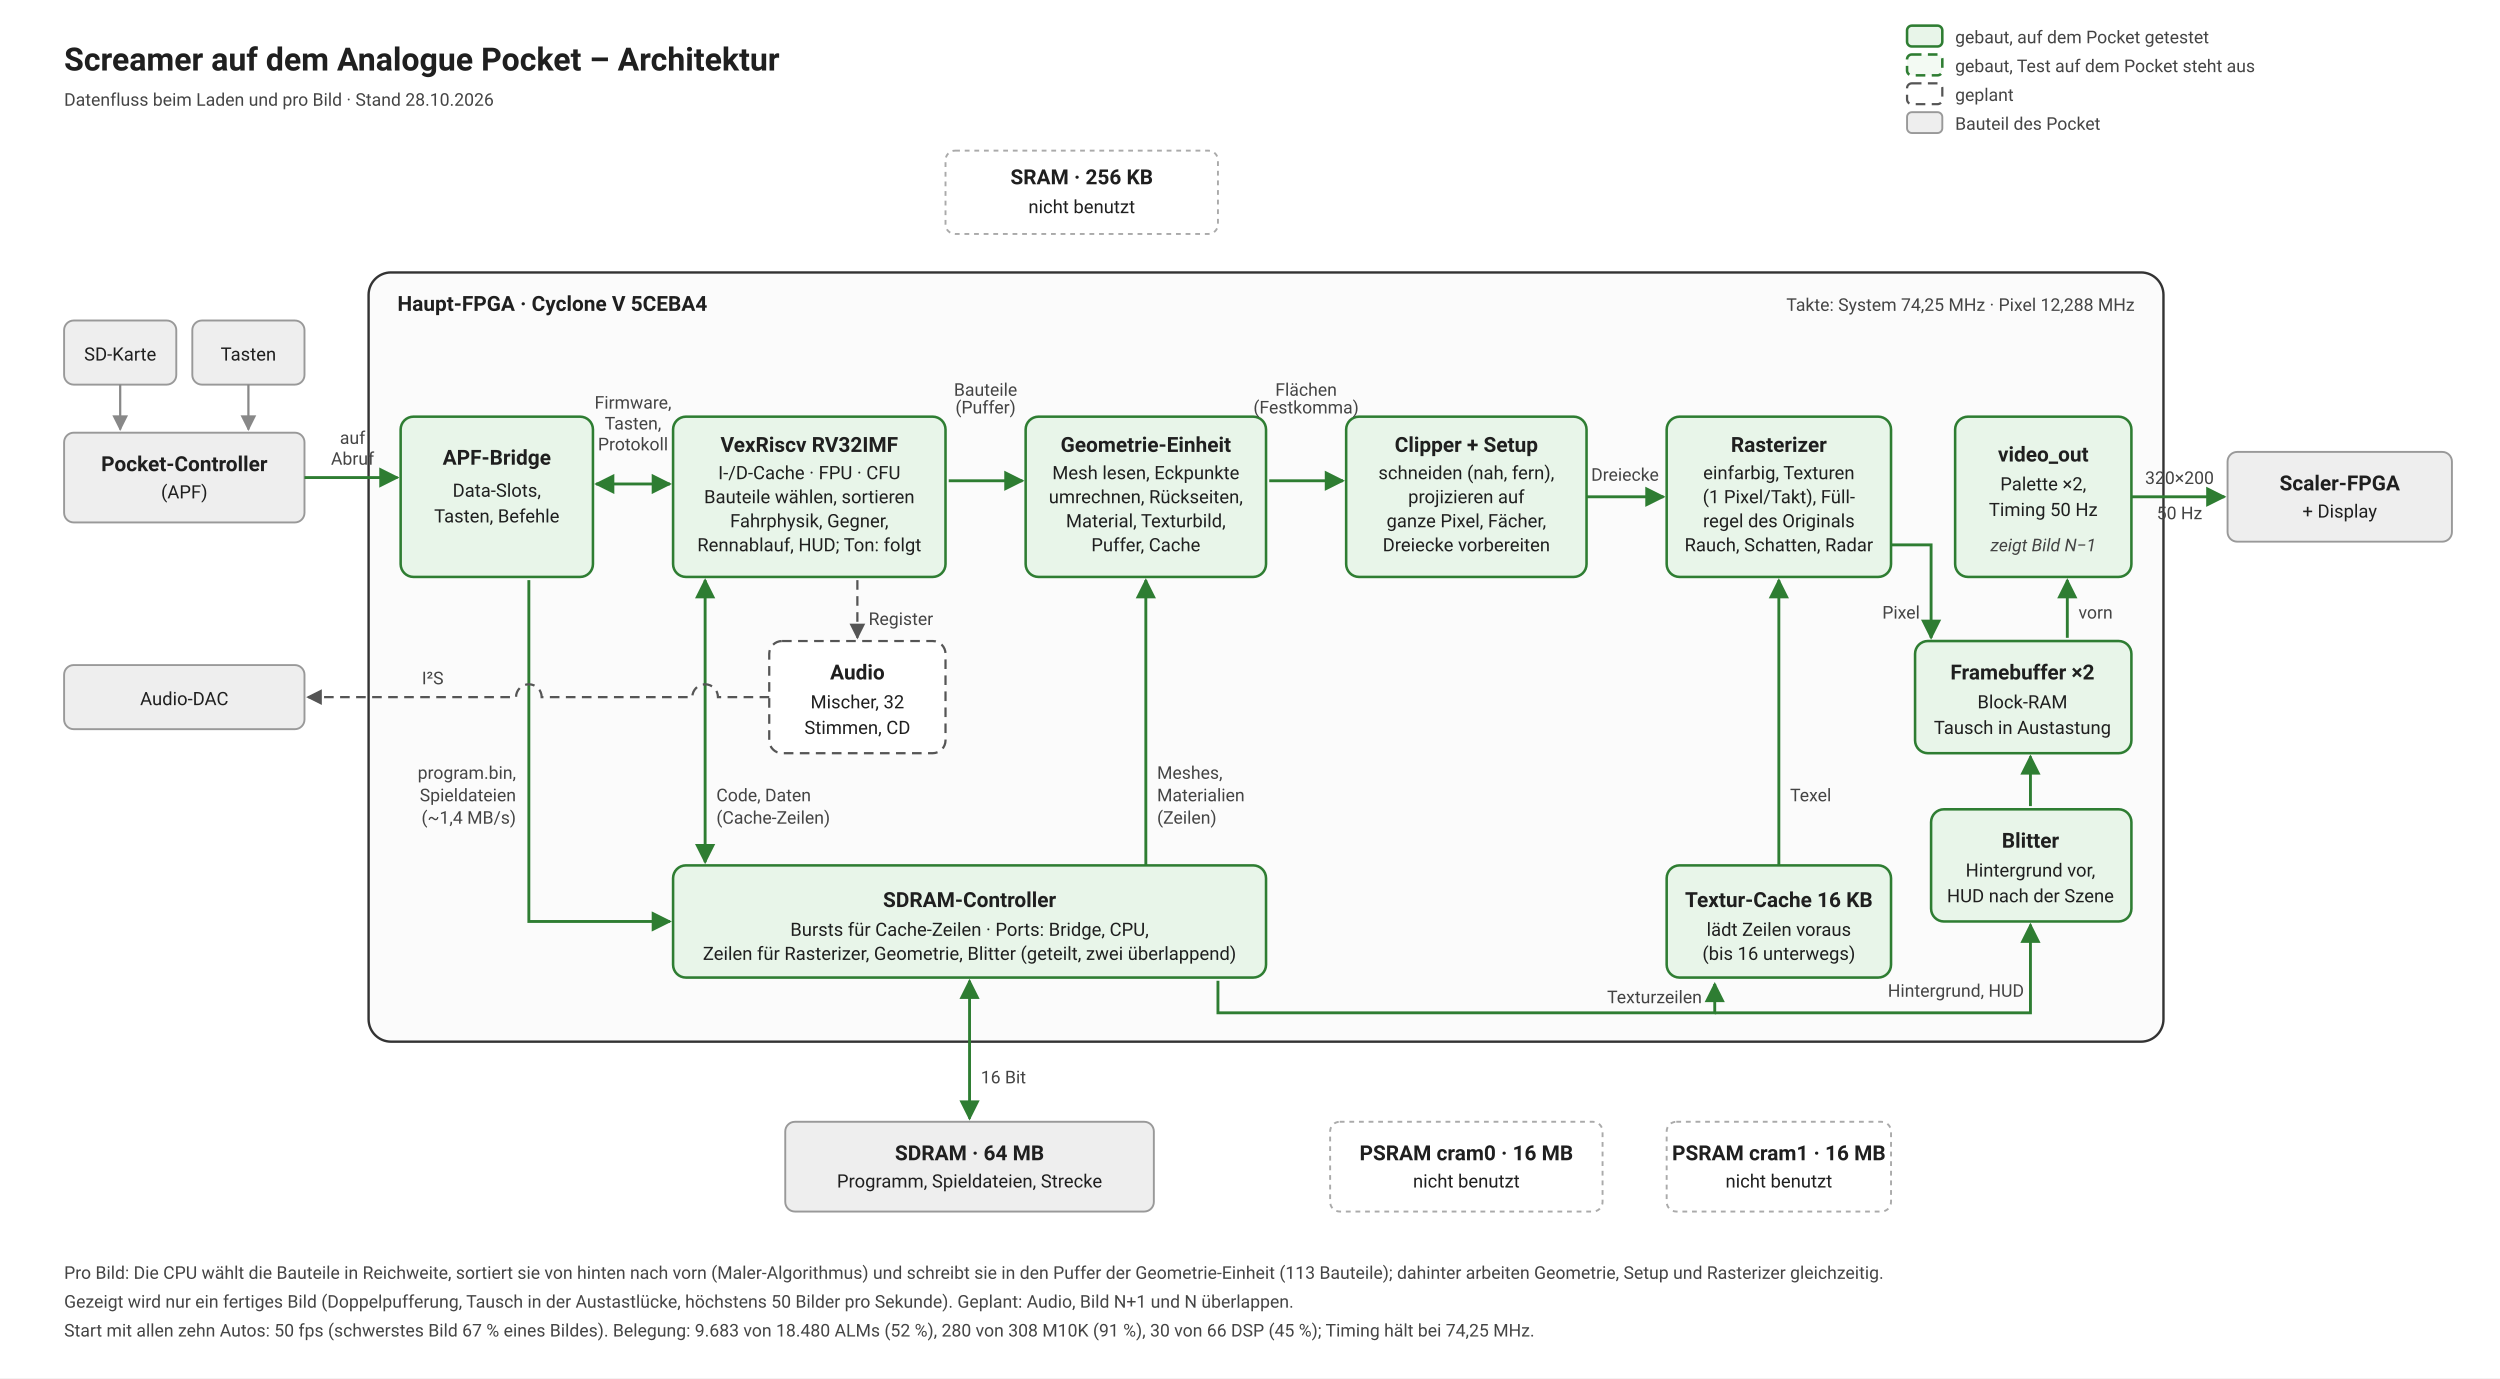
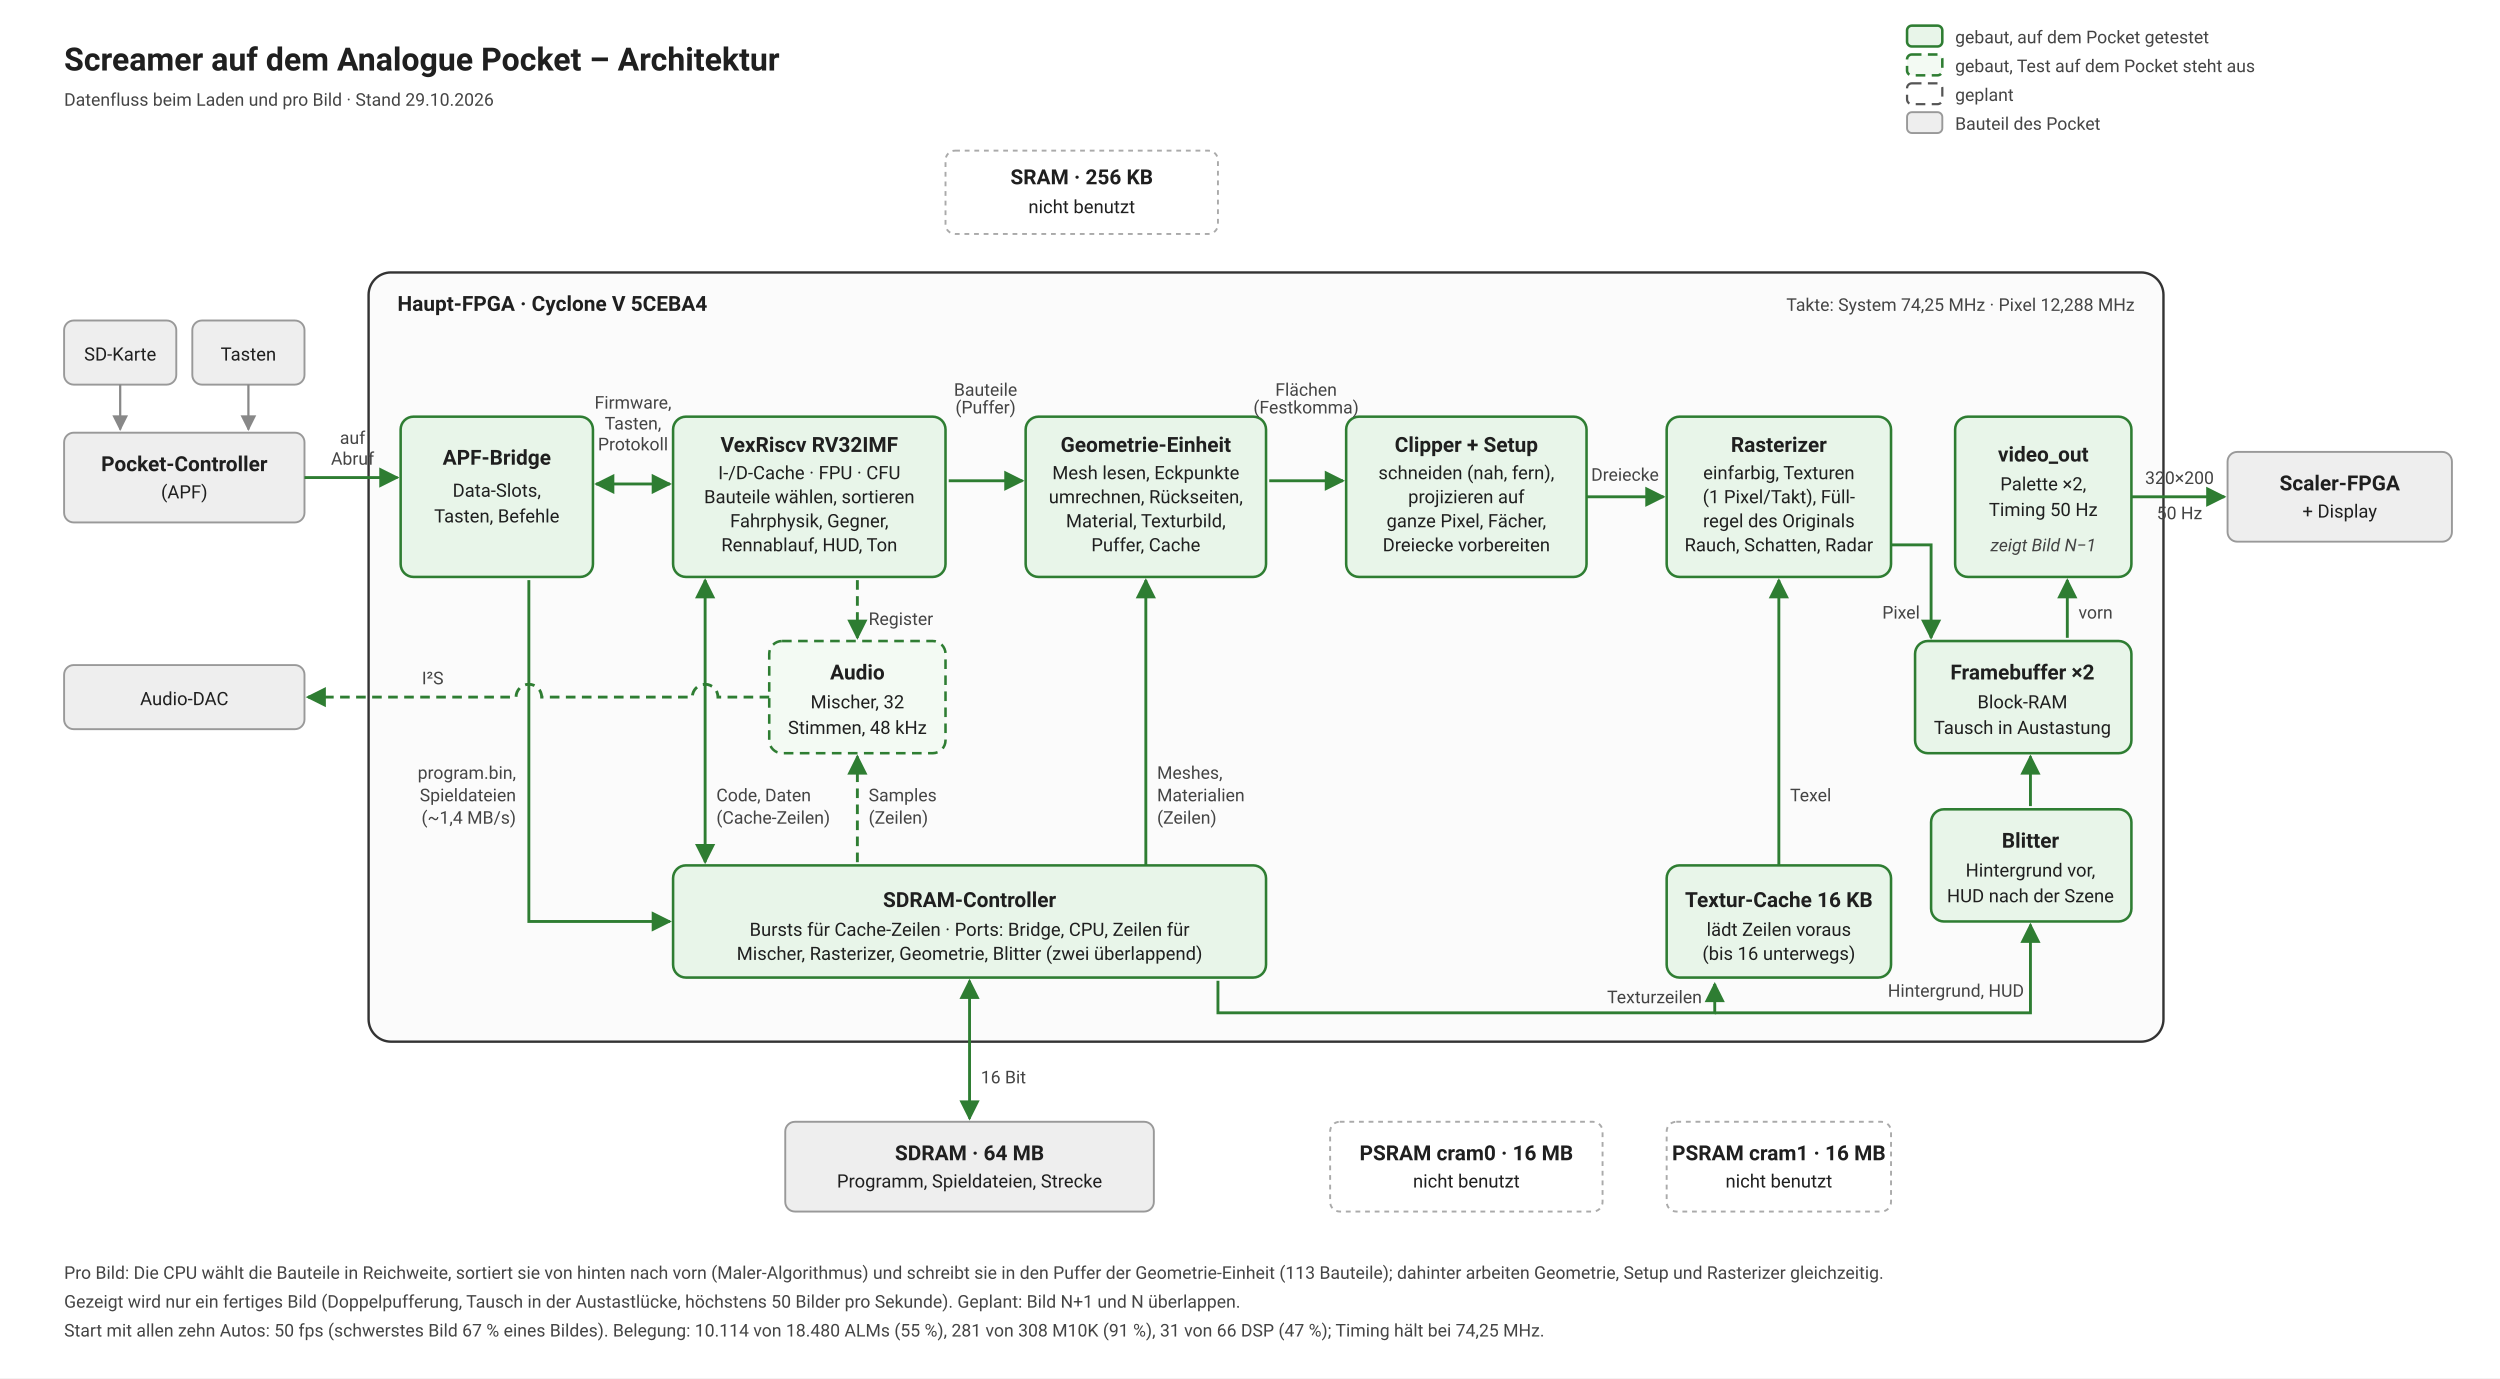
- <svg xmlns="http://www.w3.org/2000/svg" viewBox="0 0 1560 860" width="1560" height="860" role="img" aria-label="Architektur: Die CPU wählt und sortiert die Bauteile der Strecke und schreibt je Bauteil seine Lage in Register der Geometrie-Einheit. Die liest das Mesh aus dem SDRAM, rechnet die Eckpunkte in Kamerasicht um, lässt Rückseiten weg und gibt die Flächen an Clipper und Setup-Einheit, die schneiden, projizieren und die Dreiecke für den Rasterizer vorbereiten. Der Rasterizer liest Texturen über einen Cache aus dem SDRAM, der fehlende Zeilen schon vor einer Warteschlange anfordert, und schreibt in den hinteren der beiden Framebuffer im Block-RAM; video_out zeigt den vorderen mit 50 Hz, getauscht wird in der Austastlücke. Programm und Strecke lädt der Pocket auf Anforderung über die APF-Bridge in den SDRAM.">
+ <svg xmlns="http://www.w3.org/2000/svg" viewBox="0 0 1560 860" width="1560" height="860" role="img" aria-label="Architektur: Die CPU wählt und sortiert die Bauteile der Strecke und schreibt je Bauteil seine Lage in Register der Geometrie-Einheit. Die liest das Mesh aus dem SDRAM, rechnet die Eckpunkte in Kamerasicht um, lässt Rückseiten weg und gibt die Flächen an Clipper und Setup-Einheit, die schneiden, projizieren und die Dreiecke für den Rasterizer vorbereiten. Der Rasterizer liest Texturen über einen Cache aus dem SDRAM, der fehlende Zeilen schon vor einer Warteschlange anfordert, und schreibt in den hinteren der beiden Framebuffer im Block-RAM; video_out zeigt den vorderen mit 50 Hz, getauscht wird in der Austastlücke. Programm und Strecke lädt der Pocket auf Anforderung über die APF-Bridge in den SDRAM. Der Mischer spielt die Soundeffekte aus dem SDRAM, 32 Stimmen, und gibt sie als I²S an den Pocket.">
  <defs>
    <marker id="built" viewBox="0 0 10 10" refX="9" refY="5" markerWidth="7" markerHeight="7" orient="auto-start-reverse">
      <path d="M0,0 L10,5 L0,10 z" fill="#2e7d32" />
    </marker>
    <marker id="plan" viewBox="0 0 10 10" refX="9" refY="5" markerWidth="7" markerHeight="7" orient="auto-start-reverse">
      <path d="M0,0 L10,5 L0,10 z" fill="#555555" />
    </marker>
    <marker id="ext" viewBox="0 0 10 10" refX="9" refY="5" markerWidth="7" markerHeight="7" orient="auto-start-reverse">
      <path d="M0,0 L10,5 L0,10 z" fill="#888888" />
    </marker>
  </defs>
  <style>
    text { font-family: system-ui, -apple-system, "Segoe UI", Roboto, Helvetica, Arial, sans-serif; fill: #1f1f1f; }
    .h { font-size: 20px; font-weight: 700; }
    .t { font-size: 13px; font-weight: 600; }
    .b { font-size: 11.5px; }
    .p { font-size: 11px; font-style: italic; fill: #444444; }
    .l { font-size: 11px; fill: #444444; }
    .c { text-anchor: middle; }
    .r { text-anchor: end; }
    .built { fill: #e8f5e9; stroke: #2e7d32; stroke-width: 1.6; }
    .fresh { fill: #f3faf3; stroke: #2e7d32; stroke-width: 1.6; stroke-dasharray: 6 4; }
    .plan { fill: #ffffff; stroke: #555555; stroke-width: 1.4; stroke-dasharray: 6 4; }
    .ext { fill: #eeeeee; stroke: #999999; stroke-width: 1.2; }
    .free { fill: #ffffff; stroke: #aaaaaa; stroke-width: 1.2; stroke-dasharray: 3 3; }
    .wb { fill: none; stroke: #2e7d32; stroke-width: 1.8; }
    .wf { fill: none; stroke: #2e7d32; stroke-width: 1.8; stroke-dasharray: 6 4; }
    .wp { fill: none; stroke: #555555; stroke-width: 1.4; stroke-dasharray: 6 4; }
    .we { fill: none; stroke: #888888; stroke-width: 1.4; }
  </style>
  <rect width="1560" height="860" fill="#ffffff" />
  <text x="40" y="44" class="h">Screamer auf dem Analogue Pocket – Architektur</text>
-   <text x="40" y="66" class="l">Datenfluss beim Laden und pro Bild · Stand 28.10.2026</text>
+   <text x="40" y="66" class="l">Datenfluss beim Laden und pro Bild · Stand 29.10.2026</text>
  <rect x="1190" y="16" width="22" height="13" rx="3" class="built" />
  <text x="1220" y="27" class="l">gebaut, auf dem Pocket getestet</text>
  <rect x="1190" y="34" width="22" height="13" rx="3" class="fresh" />
  <text x="1220" y="45" class="l">gebaut, Test auf dem Pocket steht aus</text>
  <rect x="1190" y="52" width="22" height="13" rx="3" class="plan" />
  <text x="1220" y="63" class="l">geplant</text>
  <rect x="1190" y="70" width="22" height="13" rx="3" class="ext" />
  <text x="1220" y="81" class="l">Bauteil des Pocket</text>
  <rect x="590" y="94" width="170" height="52" rx="6" class="free" />
  <text x="675" y="115" class="t c" fill="#666666">SRAM · 256 KB</text>
  <text x="675" y="133" class="b c">nicht benutzt</text>
  <rect x="40" y="200" width="70" height="40" rx="6" class="ext" />
  <text x="75" y="225" class="b c">SD-Karte</text>
  <rect x="120" y="200" width="70" height="40" rx="6" class="ext" />
  <text x="155" y="225" class="b c">Tasten</text>
  <path d="M75,240 V268" class="we" marker-end="url(#ext)" />
  <path d="M155,240 V268" class="we" marker-end="url(#ext)" />
  <rect x="40" y="270" width="150" height="56" rx="6" class="ext" />
  <text x="115" y="294" class="t c">Pocket-Controller</text>
  <text x="115" y="311" class="b c">(APF)</text>
  <rect x="40" y="415" width="150" height="40" rx="6" class="ext" />
  <text x="115" y="440" class="b c">Audio-DAC</text>
  <rect x="1390" y="282" width="140" height="56" rx="6" class="ext" />
  <text x="1460" y="306" class="t c">Scaler-FPGA</text>
  <text x="1460" y="323" class="b c">+ Display</text>
  <rect x="230" y="170" width="1120" height="480" rx="14" fill="#fbfbfb" stroke="#333333" stroke-width="1.5" />
  <text x="248" y="194" class="t">Haupt-FPGA · Cyclone V 5CEBA4</text>
  <text x="1332" y="194" class="l r">Takte: System 74,25 MHz · Pixel 12,288 MHz</text>
  <rect x="250" y="260" width="120" height="100" rx="8" class="built" />
  <text x="310" y="290" class="t c">APF-Bridge</text>
  <text x="310" y="310" class="b c">Data-Slots,</text>
  <text x="310" y="326" class="b c">Tasten, Befehle</text>
  <rect x="420" y="260" width="170" height="100" rx="8" class="built" />
  <text x="505" y="282" class="t c">VexRiscv RV32IMF</text>
  <text x="505" y="299" class="b c">I-/D-Cache · FPU · CFU</text>
  <text x="505" y="314" class="b c">Bauteile wählen, sortieren</text>
  <text x="505" y="329" class="b c">Fahrphysik, Gegner,</text>
-   <text x="505" y="344" class="b c">Rennablauf, HUD; Ton: folgt</text>
+   <text x="505" y="344" class="b c">Rennablauf, HUD, Ton</text>
  <rect x="640" y="260" width="150" height="100" rx="8" class="built" />
  <text x="715" y="282" class="t c">Geometrie-Einheit</text>
  <text x="715" y="299" class="b c">Mesh lesen, Eckpunkte</text>
  <text x="715" y="314" class="b c">umrechnen, Rückseiten,</text>
  <text x="715" y="329" class="b c">Material, Texturbild,</text>
  <text x="715" y="344" class="b c">Puffer, Cache</text>
  <rect x="840" y="260" width="150" height="100" rx="8" class="built" />
  <text x="915" y="282" class="t c">Clipper + Setup</text>
  <text x="915" y="299" class="b c">schneiden (nah, fern),</text>
  <text x="915" y="314" class="b c">projizieren auf</text>
  <text x="915" y="329" class="b c">ganze Pixel, Fächer,</text>
  <text x="915" y="344" class="b c">Dreiecke vorbereiten</text>
  <rect x="1040" y="260" width="140" height="100" rx="8" class="built" />
  <text x="1110" y="282" class="t c">Rasterizer</text>
  <text x="1110" y="299" class="b c">einfarbig, Texturen</text>
  <text x="1110" y="314" class="b c">(1 Pixel/Takt), Füll-</text>
  <text x="1110" y="329" class="b c">regel des Originals</text>
  <text x="1110" y="344" class="b c">Rauch, Schatten, Radar</text>
  <rect x="1220" y="260" width="110" height="100" rx="8" class="built" />
  <text x="1275" y="288" class="t c">video_out</text>
  <text x="1275" y="306" class="b c">Palette ×2,</text>
  <text x="1275" y="322" class="b c">Timing 50 Hz</text>
  <text x="1275" y="344" class="p c">zeigt Bild N−1</text>
-   <rect x="480" y="400" width="110" height="70" rx="8" class="plan" />
+   <rect x="480" y="400" width="110" height="70" rx="8" class="fresh" />
  <text x="535" y="424" class="t c">Audio</text>
  <text x="535" y="442" class="b c">Mischer, 32</text>
-   <text x="535" y="458" class="b c">Stimmen, CD</text>
+   <text x="535" y="458" class="b c">Stimmen, 48 kHz</text>
  <rect x="1205" y="505" width="125" height="70" rx="8" class="built" />
  <text x="1267" y="529" class="t c">Blitter</text>
  <text x="1267" y="547" class="b c">Hintergrund vor,</text>
  <text x="1267" y="563" class="b c">HUD nach der Szene</text>
  <path d="M1267,503 V472" class="wb" marker-end="url(#built)" />
  <path d="M1070,632 H1267 V577" class="wb" marker-end="url(#built)" />
  <text x="1178" y="622" class="l">Hintergrund, HUD</text>
  <rect x="1195" y="400" width="135" height="70" rx="8" class="built" />
  <text x="1262" y="424" class="t c">Framebuffer ×2</text>
  <text x="1262" y="442" class="b c">Block-RAM</text>
  <text x="1262" y="458" class="b c">Tausch in Austastung</text>
  <rect x="420" y="540" width="370" height="70" rx="8" class="built" />
  <text x="605" y="566" class="t c">SDRAM-Controller</text>
-   <text x="605" y="584" class="b c">Bursts für Cache-Zeilen · Ports: Bridge, CPU,</text>
-   <text x="605" y="599" class="b c">Zeilen für Rasterizer, Geometrie, Blitter (geteilt, zwei überlappend)</text>
+   <text x="605" y="584" class="b c">Bursts für Cache-Zeilen · Ports: Bridge, CPU, Zeilen für</text>
+   <text x="605" y="599" class="b c">Mischer, Rasterizer, Geometrie, Blitter (zwei überlappend)</text>
  <rect x="1040" y="540" width="140" height="70" rx="8" class="built" />
  <text x="1110" y="566" class="t c">Textur-Cache 16 KB</text>
  <text x="1110" y="584" class="b c">lädt Zeilen voraus</text>
  <text x="1110" y="599" class="b c">(bis 16 unterwegs)</text>
  <rect x="490" y="700" width="230" height="56" rx="6" class="ext" />
  <text x="605" y="724" class="t c">SDRAM · 64 MB</text>
  <text x="605" y="741" class="b c">Programm, Spieldateien, Strecke</text>
  <rect x="830" y="700" width="170" height="56" rx="6" class="free" />
  <text x="915" y="724" class="t c" fill="#666666">PSRAM cram0 · 16 MB</text>
  <text x="915" y="741" class="b c">nicht benutzt</text>
  <rect x="1040" y="700" width="140" height="56" rx="6" class="free" />
  <text x="1110" y="724" class="t c" fill="#666666">PSRAM cram1 · 16 MB</text>
  <text x="1110" y="741" class="b c">nicht benutzt</text>
  <path d="M190,298 H248" class="wb" marker-end="url(#built)" />
  <text x="220" y="277" class="l c">auf</text>
  <text x="220" y="290" class="l c">Abruf</text>
  <path d="M372,302 H418" class="wb" marker-start="url(#built)" marker-end="url(#built)" />
  <text x="395" y="255" class="l c">Firmware,</text>
  <text x="395" y="268" class="l c">Tasten,</text>
  <text x="395" y="281" class="l c">Protokoll</text>
  <path d="M330,362 V575 H418" class="wb" marker-end="url(#built)" />
  <text x="322" y="486" class="l r">program.bin,</text>
  <text x="322" y="500" class="l r">Spieldateien</text>
  <text x="322" y="514" class="l r">(~1,4 MB/s)</text>
  <path d="M990,310 H1038" class="wb" marker-end="url(#built)" />
  <text x="1014" y="300" class="l c">Dreiecke</text>
  <path d="M1180,340 H1205 V398" class="wb" marker-end="url(#built)" />
  <text x="1198" y="386" class="l r">Pixel</text>
  <path d="M1290,398 V362" class="wb" marker-end="url(#built)" />
  <text x="1297" y="386" class="l">vorn</text>
  <path d="M1330,310 H1388" class="wb" marker-end="url(#built)" />
  <text x="1360" y="302" class="l c">320×200</text>
  <text x="1360" y="324" class="l c">50 Hz</text>
  <path d="M440,362 V538" class="wb" marker-start="url(#built)" marker-end="url(#built)" />
  <text x="447" y="500" class="l">Code, Daten</text>
  <text x="447" y="514" class="l">(Cache-Zeilen)</text>
  <path d="M1110,540 V362" class="wb" marker-end="url(#built)" />
  <text x="1117" y="500" class="l">Texel</text>
  <path d="M760,612 V632 H1070 V614" class="wb" marker-end="url(#built)" />
  <text x="1062" y="626" class="l r">Texturzeilen</text>
  <path d="M605,612 V698" class="wb" marker-start="url(#built)" marker-end="url(#built)" />
  <text x="612" y="676" class="l">16 Bit</text>
  <path d="M592,300 H638" class="wb" marker-end="url(#built)" />
  <text x="615" y="247" class="l c">Bauteile</text>
  <text x="615" y="258" class="l c">(Puffer)</text>
  <path d="M792,300 H838" class="wb" marker-end="url(#built)" />
  <text x="815" y="247" class="l c">Flächen</text>
  <text x="815" y="258" class="l c">(Festkomma)</text>
  <path d="M715,540 V362" class="wb" marker-end="url(#built)" />
  <text x="722" y="486" class="l">Meshes,</text>
  <text x="722" y="500" class="l">Materialien</text>
  <text x="722" y="514" class="l">(Zeilen)</text>
-   <path d="M535,362 V398" class="wp" marker-end="url(#plan)" />
+   <path d="M535,362 V398" class="wf" marker-end="url(#built)" />
  <text x="542" y="390" class="l">Register</text>
-   <path d="M480,435 H448 A8,8 0 0 0 432,435 H338 A8,8 0 0 0 322,435 H192" class="wp" marker-end="url(#plan)" />
+   <path d="M535,538 V472" class="wf" marker-end="url(#built)" />
+   <text x="542" y="500" class="l">Samples</text>
+   <text x="542" y="514" class="l">(Zeilen)</text>
+   <path d="M480,435 H448 A8,8 0 0 0 432,435 H338 A8,8 0 0 0 322,435 H192" class="wf" marker-end="url(#built)" />
  <text x="270" y="427" class="l c">I²S</text>
  <text x="40" y="798" class="l">Pro Bild: Die CPU wählt die Bauteile in Reichweite, sortiert sie von hinten nach vorn (Maler-Algorithmus) und schreibt sie in den Puffer der Geometrie-Einheit (113 Bauteile); dahinter arbeiten Geometrie, Setup und Rasterizer gleichzeitig.</text>
-   <text x="40" y="816" class="l">Gezeigt wird nur ein fertiges Bild (Doppelpufferung, Tausch in der Austastlücke, höchstens 50 Bilder pro Sekunde). Geplant: Audio, Bild N+1 und N überlappen.</text>
-   <text x="40" y="834" class="l">Start mit allen zehn Autos: 50 fps (schwerstes Bild 67 % eines Bildes). Belegung: 9.683 von 18.480 ALMs (52 %), 280 von 308 M10K (91 %), 30 von 66 DSP (45 %); Timing hält bei 74,25 MHz.</text>
+   <text x="40" y="816" class="l">Gezeigt wird nur ein fertiges Bild (Doppelpufferung, Tausch in der Austastlücke, höchstens 50 Bilder pro Sekunde). Geplant: Bild N+1 und N überlappen.</text>
+   <text x="40" y="834" class="l">Start mit allen zehn Autos: 50 fps (schwerstes Bild 67 % eines Bildes). Belegung: 10.114 von 18.480 ALMs (55 %), 281 von 308 M10K (91 %), 31 von 66 DSP (47 %); Timing hält bei 74,25 MHz.</text>
</svg>
